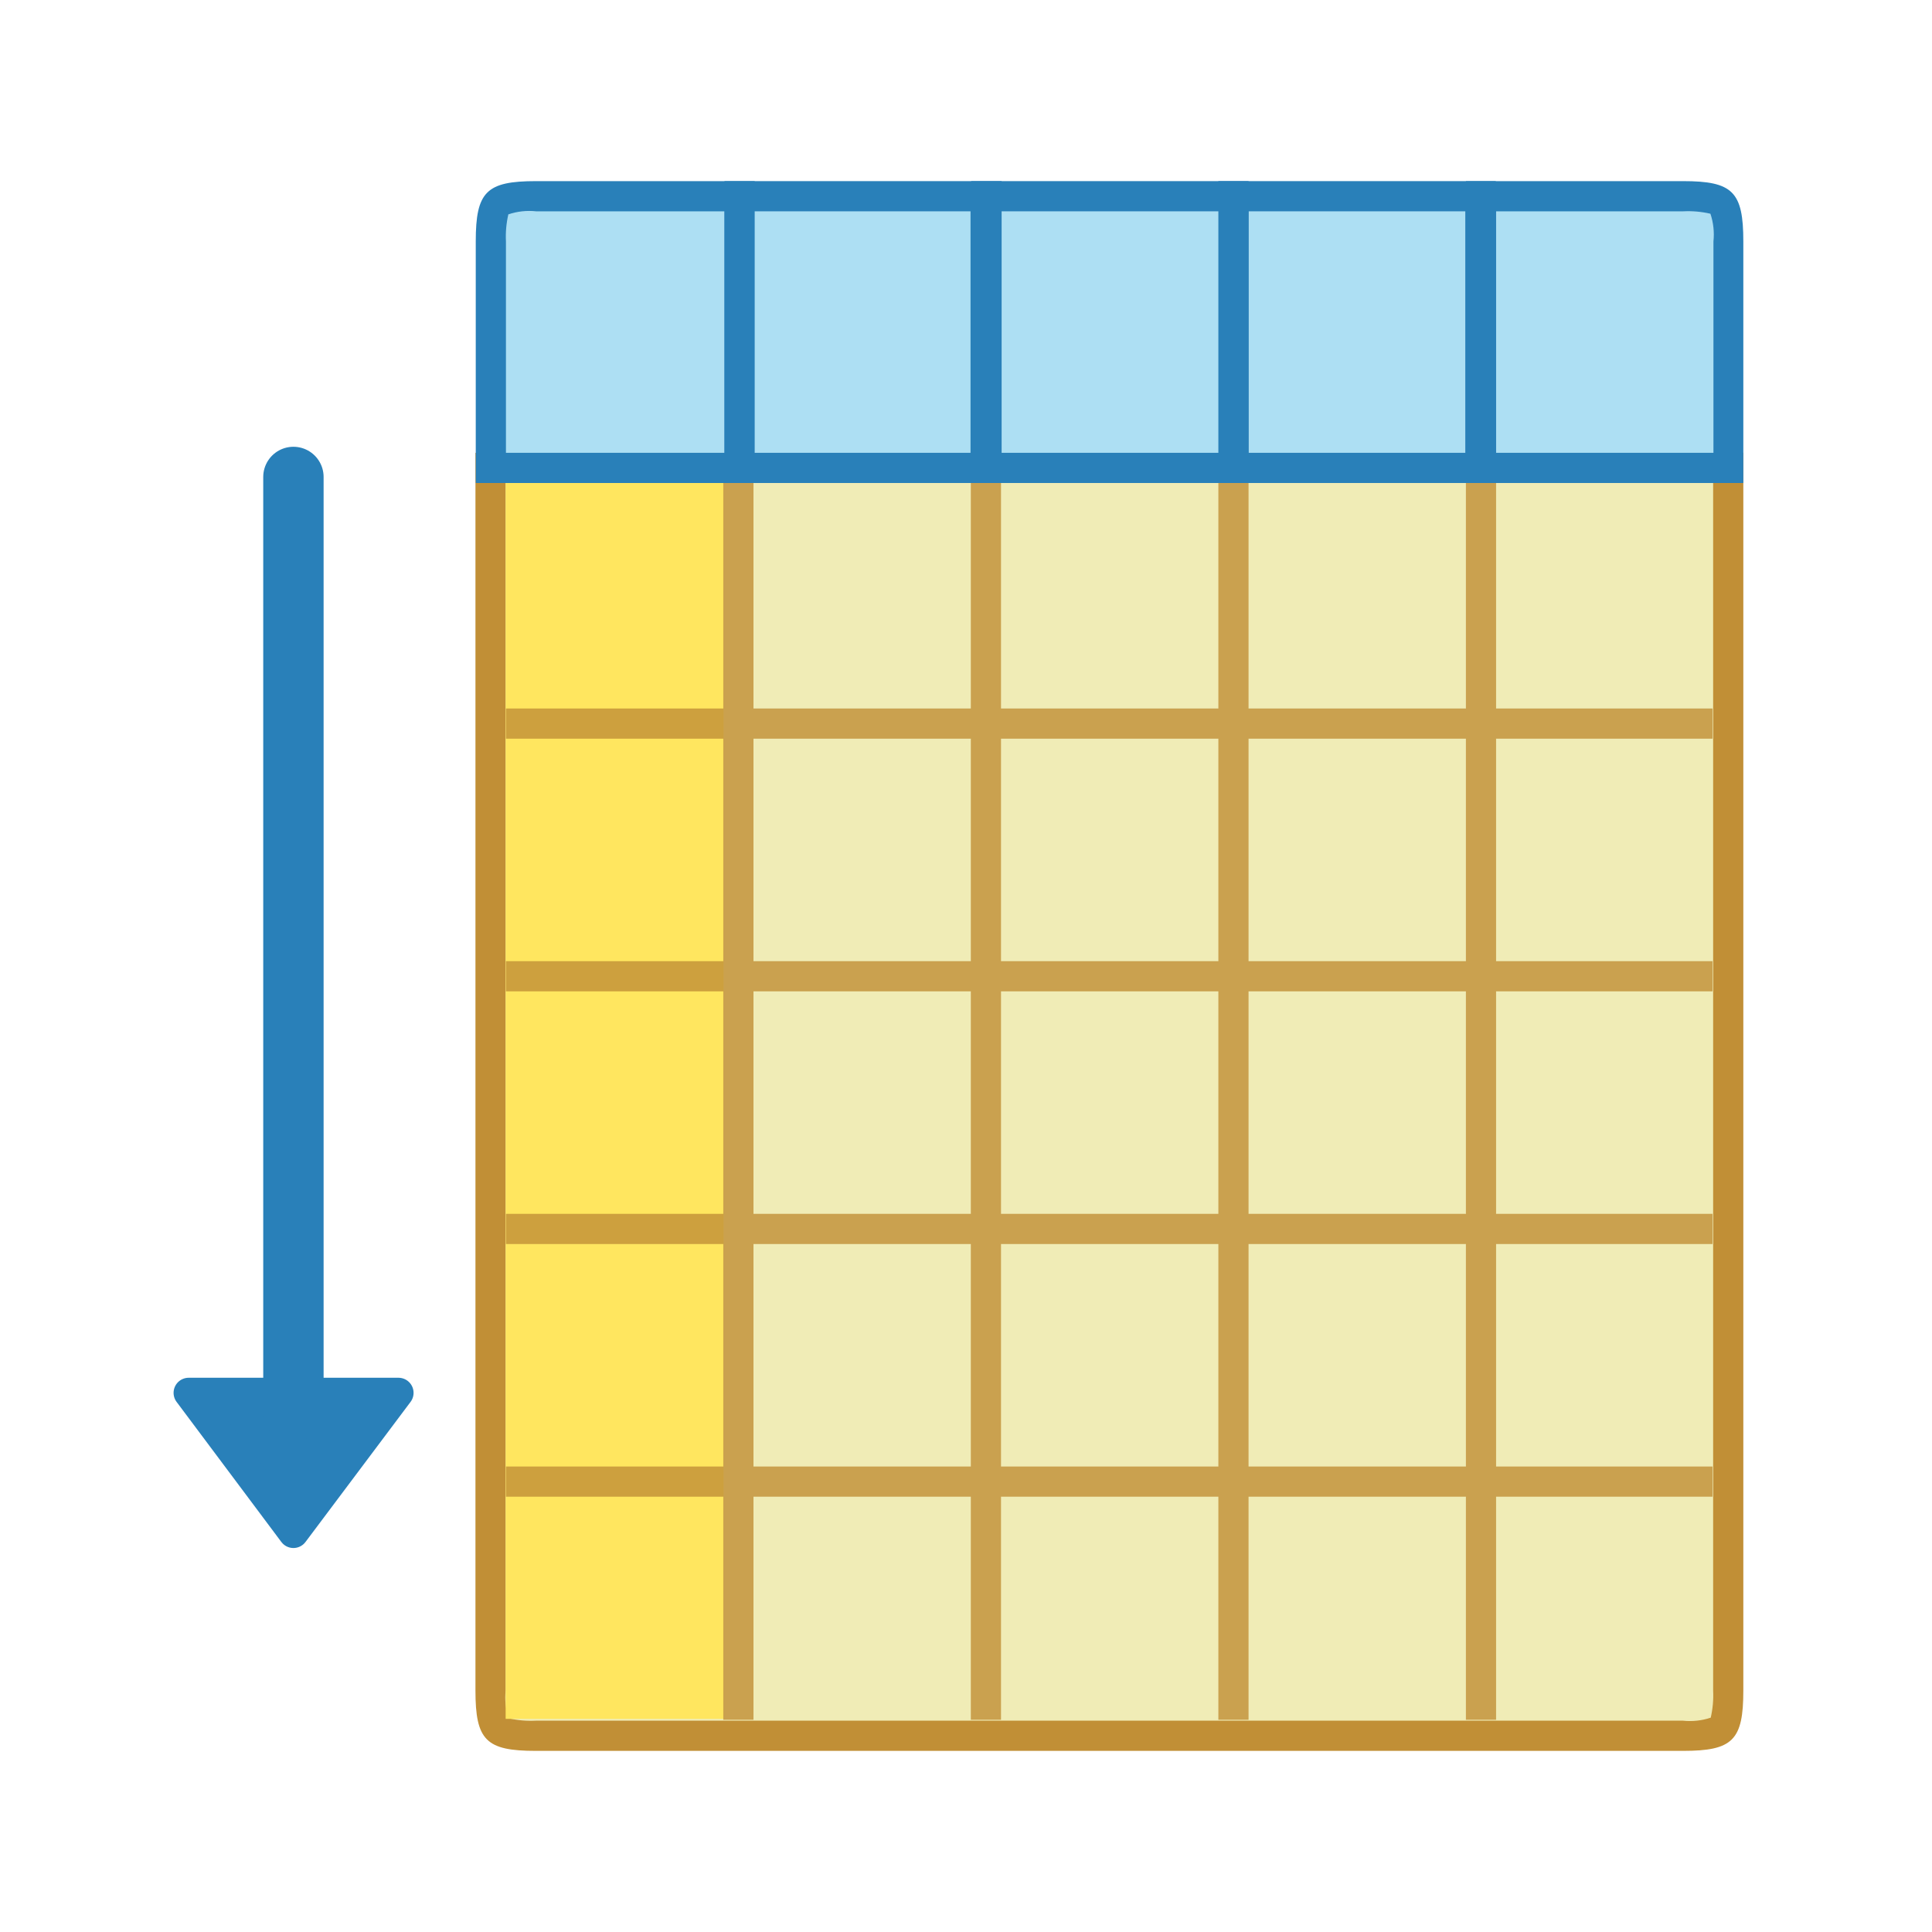
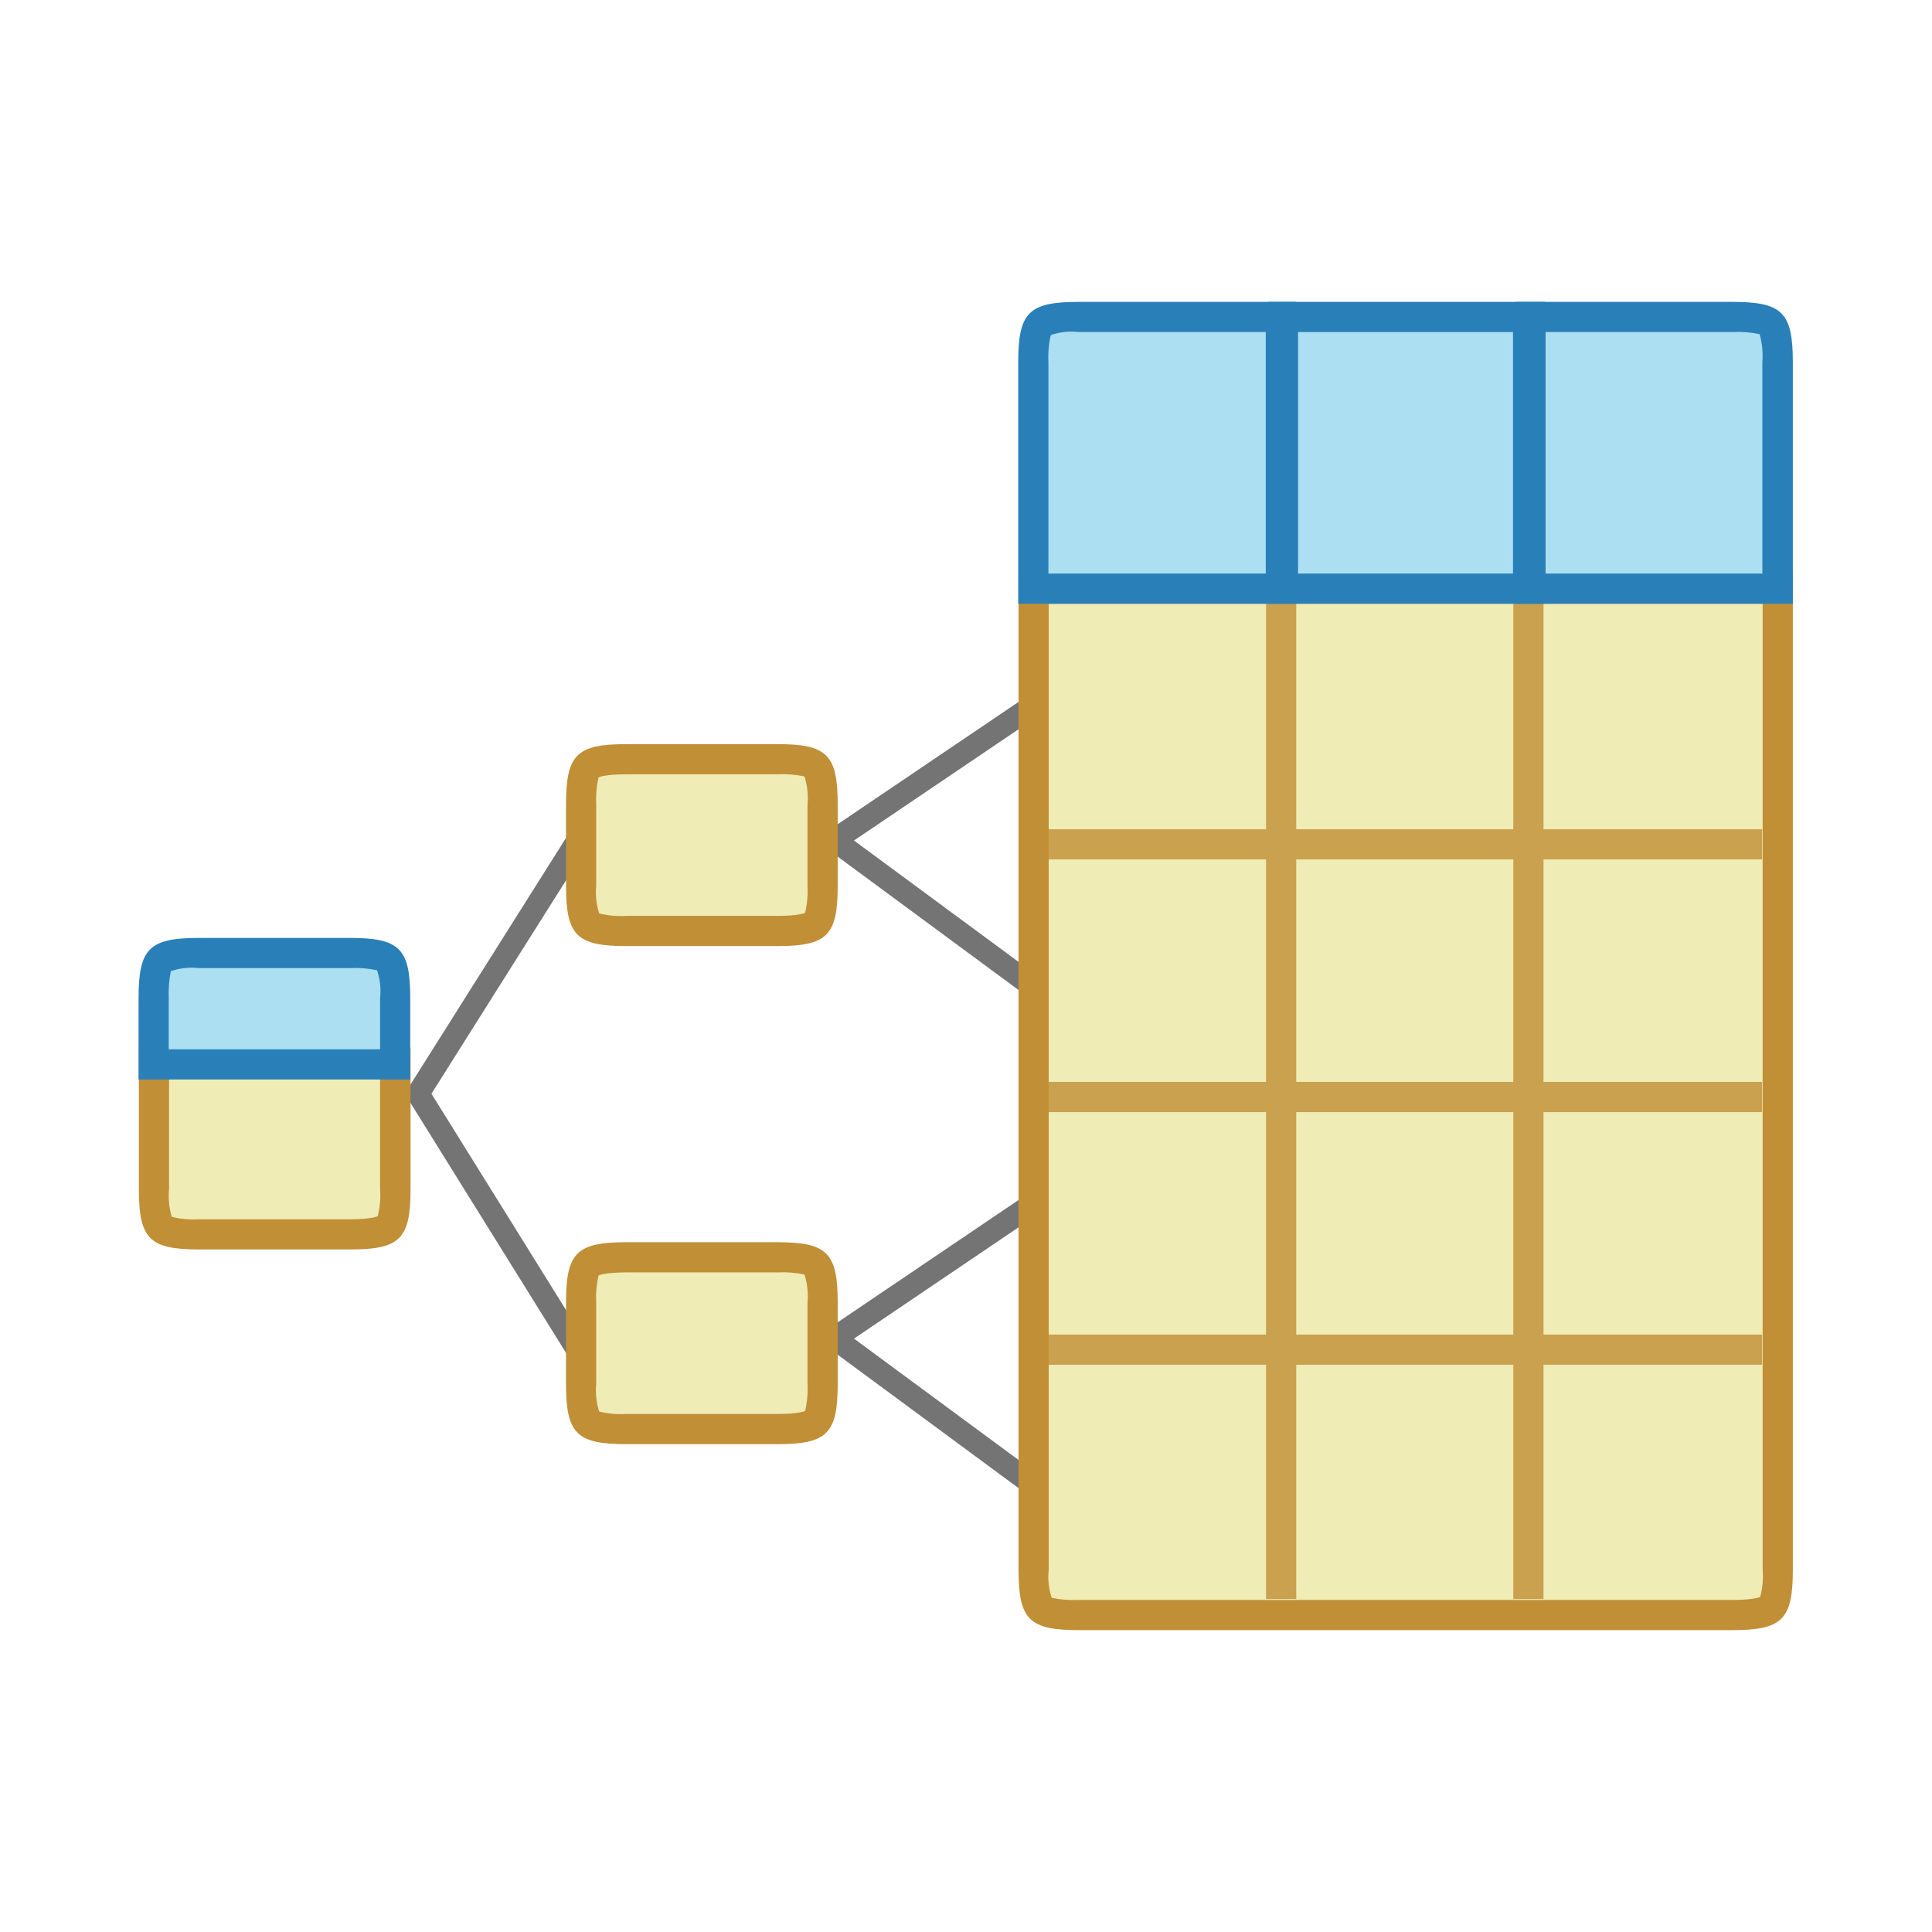
<svg xmlns="http://www.w3.org/2000/svg" id="_1" data-name="1" viewBox="0 0 64 64">
  <defs>
-     <style>.cls-1,.cls-2,.cls-9{fill:#2980b9;}.cls-1,.cls-2{stroke:#2980b9;stroke-linejoin:round;}.cls-2{stroke-linecap:round;stroke-width:2px;}.cls-3,.cls-7{fill:#f0ecb6;}.cls-4{fill:#c18f36;}.cls-5{fill:#ffe65f;}.cls-6{opacity:0.8;}.cls-7{stroke:#c18f36;stroke-miterlimit:10;}.cls-8{fill:#addff3;}</style>
+     <style>.cls-1{fill:none;stroke:#747474;stroke-linecap:round;stroke-linejoin:round;stroke-width:0.75px;}.cls-2,.cls-8{fill:#f0ecb6;}.cls-3{fill:#c18f35;}.cls-4{fill:#addff3;}.cls-5{fill:#2980b9;}.cls-6{fill:#c18f36;}.cls-7{opacity:0.8;}.cls-8{stroke:#c18f36;stroke-miterlimit:10;}</style>
  </defs>
-   <polygon class="cls-1" points="9.72 50.78 6.25 46.14 13.2 46.14 9.72 50.78" />
-   <line class="cls-2" x1="9.72" y1="46.77" x2="9.72" y2="15.8" />
-   <path class="cls-3" d="M17.76,57.47c-1.37,0-1.5-.13-1.5-1.5V15.53h41V56c0,1.37-.13,1.5-1.5,1.5Z" />
-   <path class="cls-4" d="M56.75,16V56a3.28,3.28,0,0,1-.08.9,2.18,2.18,0,0,1-.92.1h-38a3.25,3.25,0,0,1-.9-.08h0a2.18,2.18,0,0,1-.1-.92V16h40m1-1h-42V56c0,1.65.35,2,2,2h38c1.65,0,2-.35,2-2V15Z" />
-   <rect class="cls-5" x="16.75" y="16" width="7.22" height="40.94" />
-   <g class="cls-6">
-     <line class="cls-7" x1="24.46" y1="56.97" x2="24.46" y2="15.97" />
-     <line class="cls-7" x1="40.86" y1="56.97" x2="40.86" y2="15.97" />
-     <line class="cls-7" x1="32.66" y1="56.97" x2="32.66" y2="15.97" />
-     <line class="cls-7" x1="49.06" y1="56.97" x2="49.06" y2="15.97" />
-     <line class="cls-7" x1="16.76" y1="23.97" x2="56.73" y2="23.97" />
-     <line class="cls-7" x1="16.76" y1="32.34" x2="56.73" y2="32.34" />
-     <line class="cls-7" x1="16.76" y1="40.71" x2="56.73" y2="40.71" />
-     <line class="cls-7" x1="16.76" y1="49.08" x2="56.73" y2="49.08" />
+   <line class="cls-1" x1="13.85" y1="36.23" x2="19.12" y2="44.7" />
+   <line class="cls-1" x1="13.85" y1="36.23" x2="19.09" y2="27.92" />
+   <line class="cls-1" x1="27.64" y1="44.33" x2="35.64" y2="50.23" />
+   <line class="cls-1" x1="27.64" y1="44.33" x2="35.64" y2="38.92" />
+   <rect class="cls-2" x="19.26" y="41.65" width="7.98" height="5.69" rx="1.5" ry="1.5" />
+   <path class="cls-3" d="M25.75,42.15a3.54,3.54,0,0,1,.9.07h0a2.4,2.4,0,0,1,.1.93v2.69a3.18,3.18,0,0,1-.08.9s-.19.1-.92.1h-5a3.11,3.11,0,0,1-.9-.08h0a2.25,2.25,0,0,1-.1-.92V43.15a3.18,3.18,0,0,1,.08-.9s.19-.1.92-.1h5m0-1h-5c-1.65,0-2,.35-2,2v2.69c0,1.65.35,2,2,2h5c1.65,0,2-.35,2-2V43.15c0-1.65-.35-2-2-2Z" />
+   <line class="cls-1" x1="27.64" y1="27.83" x2="35.64" y2="33.73" />
+   <line class="cls-1" x1="27.64" y1="27.83" x2="35.64" y2="22.42" />
+   <rect class="cls-2" x="19.26" y="25.15" width="7.98" height="5.69" rx="1.5" ry="1.5" />
+   <path class="cls-3" d="M25.75,25.65a3.54,3.54,0,0,1,.9.07h0a2.4,2.4,0,0,1,.1.93v2.69a3.18,3.18,0,0,1-.08.9s-.19.1-.92.1h-5a3.11,3.11,0,0,1-.9-.08h0a2.25,2.25,0,0,1-.1-.92V26.65a3.18,3.18,0,0,1,.08-.9s.19-.1.92-.1h5m0-1h-5c-1.65,0-2,.35-2,2v2.69c0,1.65.35,2,2,2h5c1.65,0,2-.35,2-2V26.65c0-1.65-.35-2-2-2Z" />
+   <path class="cls-2" d="M6.61,40.89c-1.38,0-1.5-.13-1.5-1.5V35.2h8v4.19c0,1.37-.13,1.5-1.5,1.5Z" />
+   <path class="cls-3" d="M12.59,35.7v3.69a2.7,2.7,0,0,1-.08.9s-.19.1-.92.1h-5a3,3,0,0,1-.9-.08h0a2.45,2.45,0,0,1-.09-.92V35.7h7m1-1h-9v4.69c0,1.65.35,2,2,2h5c1.65,0,2-.35,2-2V34.7Z" />
+   <path class="cls-4" d="M5.11,35.26V33.07c0-1.38.12-1.5,1.5-1.5h5c1.37,0,1.5.12,1.5,1.5v2.19Z" />
+   <path class="cls-5" d="M11.59,32.07a3.54,3.54,0,0,1,.9.07h0a2.16,2.16,0,0,1,.1.93v1.69h-7V33.07a3.71,3.71,0,0,1,.07-.9,2.16,2.16,0,0,1,.93-.1h5m0-1h-5c-1.65,0-2,.35-2,2v2.69h9V33.07c0-1.65-.35-2-2-2Z" />
+   <path class="cls-2" d="M35.74,53.47c-1.38,0-1.5-.12-1.5-1.5V19.53H58.89V52c0,1.38-.13,1.5-1.5,1.5Z" />
+   <path class="cls-6" d="M58.39,20V52a2.7,2.7,0,0,1-.08.9s-.19.1-.92.1H35.74a3.54,3.54,0,0,1-.9-.07h0a2.16,2.16,0,0,1-.1-.93V20H58.39m1-1H33.74V52c0,1.65.35,2,2,2H57.39c1.65,0,2-.35,2-2V19Z" />
+   <g class="cls-7">
+     <line class="cls-8" x1="42.44" y1="52.97" x2="42.44" y2="19.97" />
+     <line class="cls-8" x1="50.63" y1="52.97" x2="50.63" y2="19.97" />
+     <line class="cls-8" x1="34.73" y1="27.97" x2="58.37" y2="27.97" />
+     <line class="cls-8" x1="34.73" y1="36.34" x2="58.37" y2="36.34" />
+     <line class="cls-8" x1="34.73" y1="44.71" x2="58.37" y2="44.71" />
  </g>
-   <path class="cls-8" d="M49.06,15.53v-9h6.69c1.37,0,1.5.13,1.5,1.5v7.5Z" />
-   <path class="cls-9" d="M55.76,7a3.26,3.26,0,0,1,.9.08h0a2.17,2.17,0,0,1,.1.92v7H49.56V7h6.19m0-1H48.56V16h9.19V8c0-1.65-.35-2-2-2Z" />
-   <path class="cls-8" d="M16.26,15.53V8c0-1.37.13-1.5,1.5-1.5h6.69v9Z" />
-   <path class="cls-9" d="M24,7v8H16.76V8a3.28,3.28,0,0,1,.08-.9,2.18,2.18,0,0,1,.92-.1H24m1-1H17.76c-1.65,0-2,.35-2,2v8H25V6Z" />
-   <rect class="cls-8" x="40.86" y="6.53" width="8.19" height="9" />
-   <path class="cls-9" d="M48.54,7v8H41.36V7h7.18m1-1H40.36V16h9.19V6Z" />
-   <rect class="cls-8" x="32.67" y="6.53" width="8.19" height="9" />
-   <path class="cls-9" d="M40.36,7v8H33.17V7h7.18m1-1H32.17V16h9.19V6Z" />
-   <rect class="cls-8" x="24.48" y="6.53" width="8.17" height="9" />
-   <path class="cls-9" d="M32.15,7v8H25V7h7.17m1-1H24V16h9.18V6Z" />
+   <path class="cls-4" d="M50.7,19.53v-9h6.69c1.38,0,1.5.12,1.5,1.5v7.5Z" />
+   <path class="cls-5" d="M57.39,11a3.44,3.44,0,0,1,.9.07h0a2.62,2.62,0,0,1,.09.93v7H51.2V11h6.19m0-1H50.2V20h9.19V12c0-1.65-.35-2-2-2Z" />
+   <path class="cls-4" d="M34.23,19.53V12c0-1.38.13-1.5,1.5-1.5h6.7v9Z" />
+   <path class="cls-5" d="M41.93,11v8h-7.2V12a3.18,3.18,0,0,1,.08-.9,2.08,2.08,0,0,1,.92-.1h6.2m1-1h-7.2c-1.65,0-2,.35-2,2v8h9.2V10Z" />
+   <rect class="cls-4" x="42.45" y="10.53" width="8.17" height="9" />
+   <path class="cls-5" d="M50.12,11v8H43V11h7.17m1-1H42V20h9.17V10Z" />
</svg>
